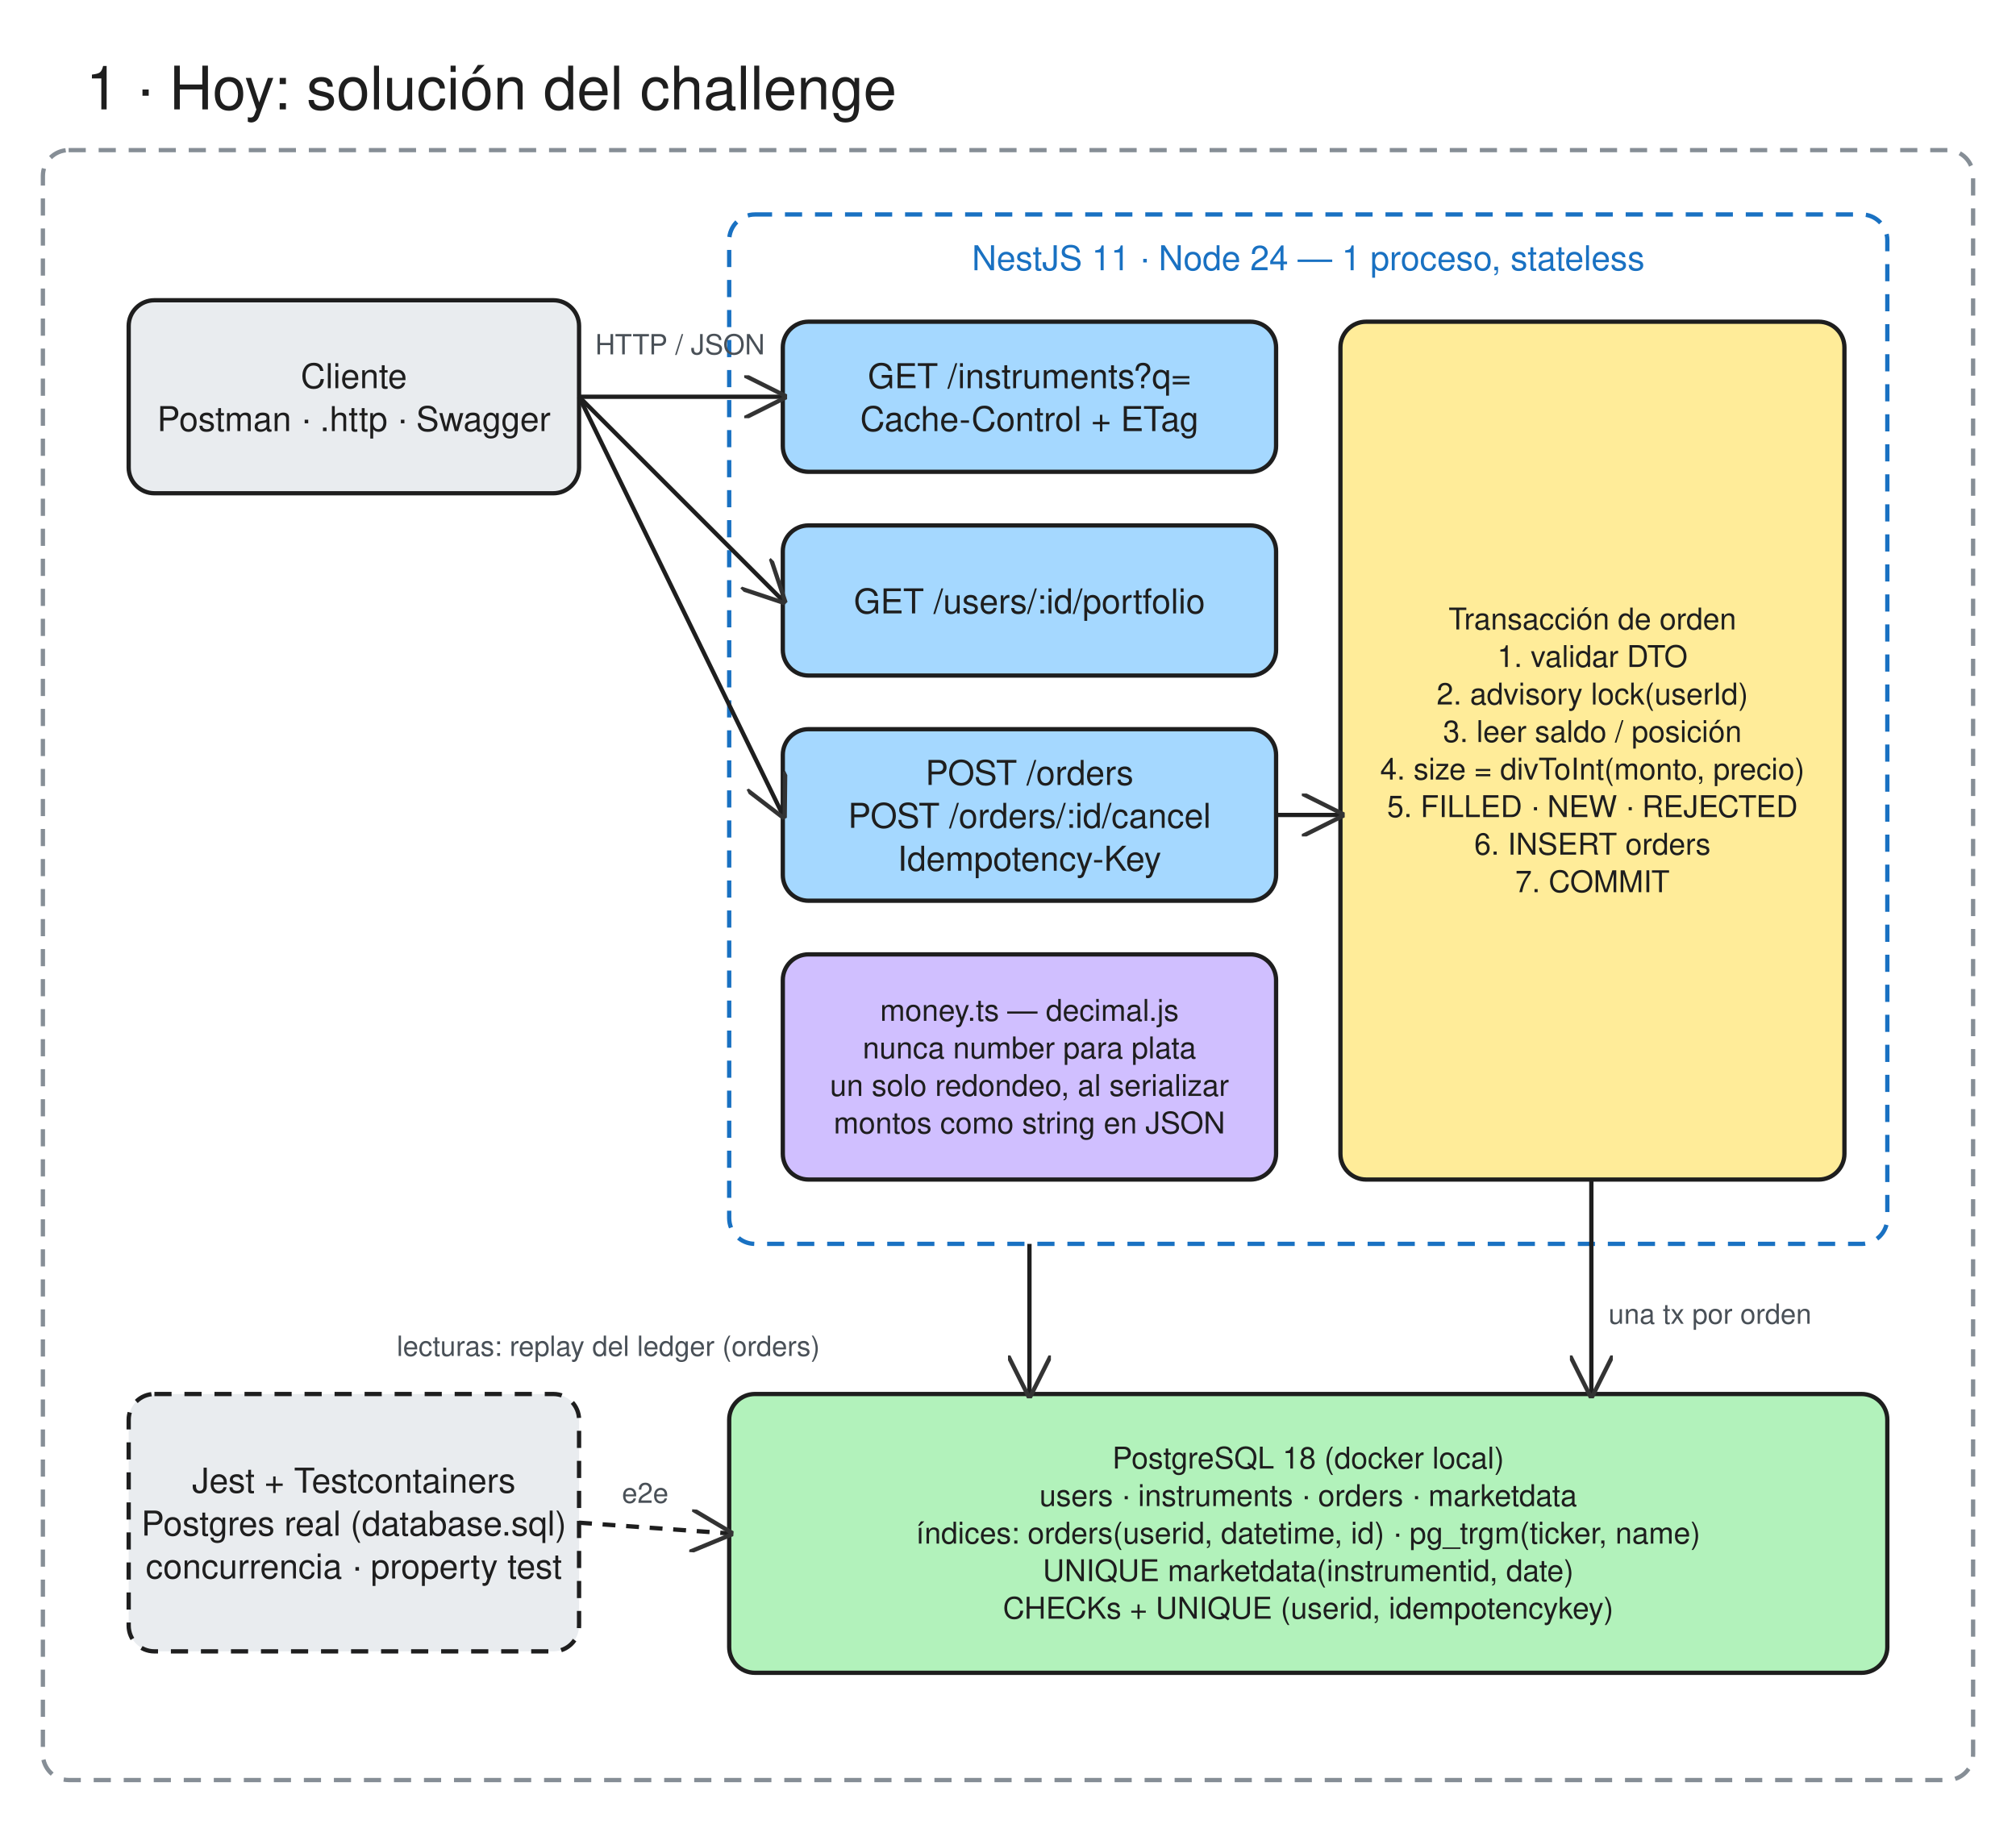
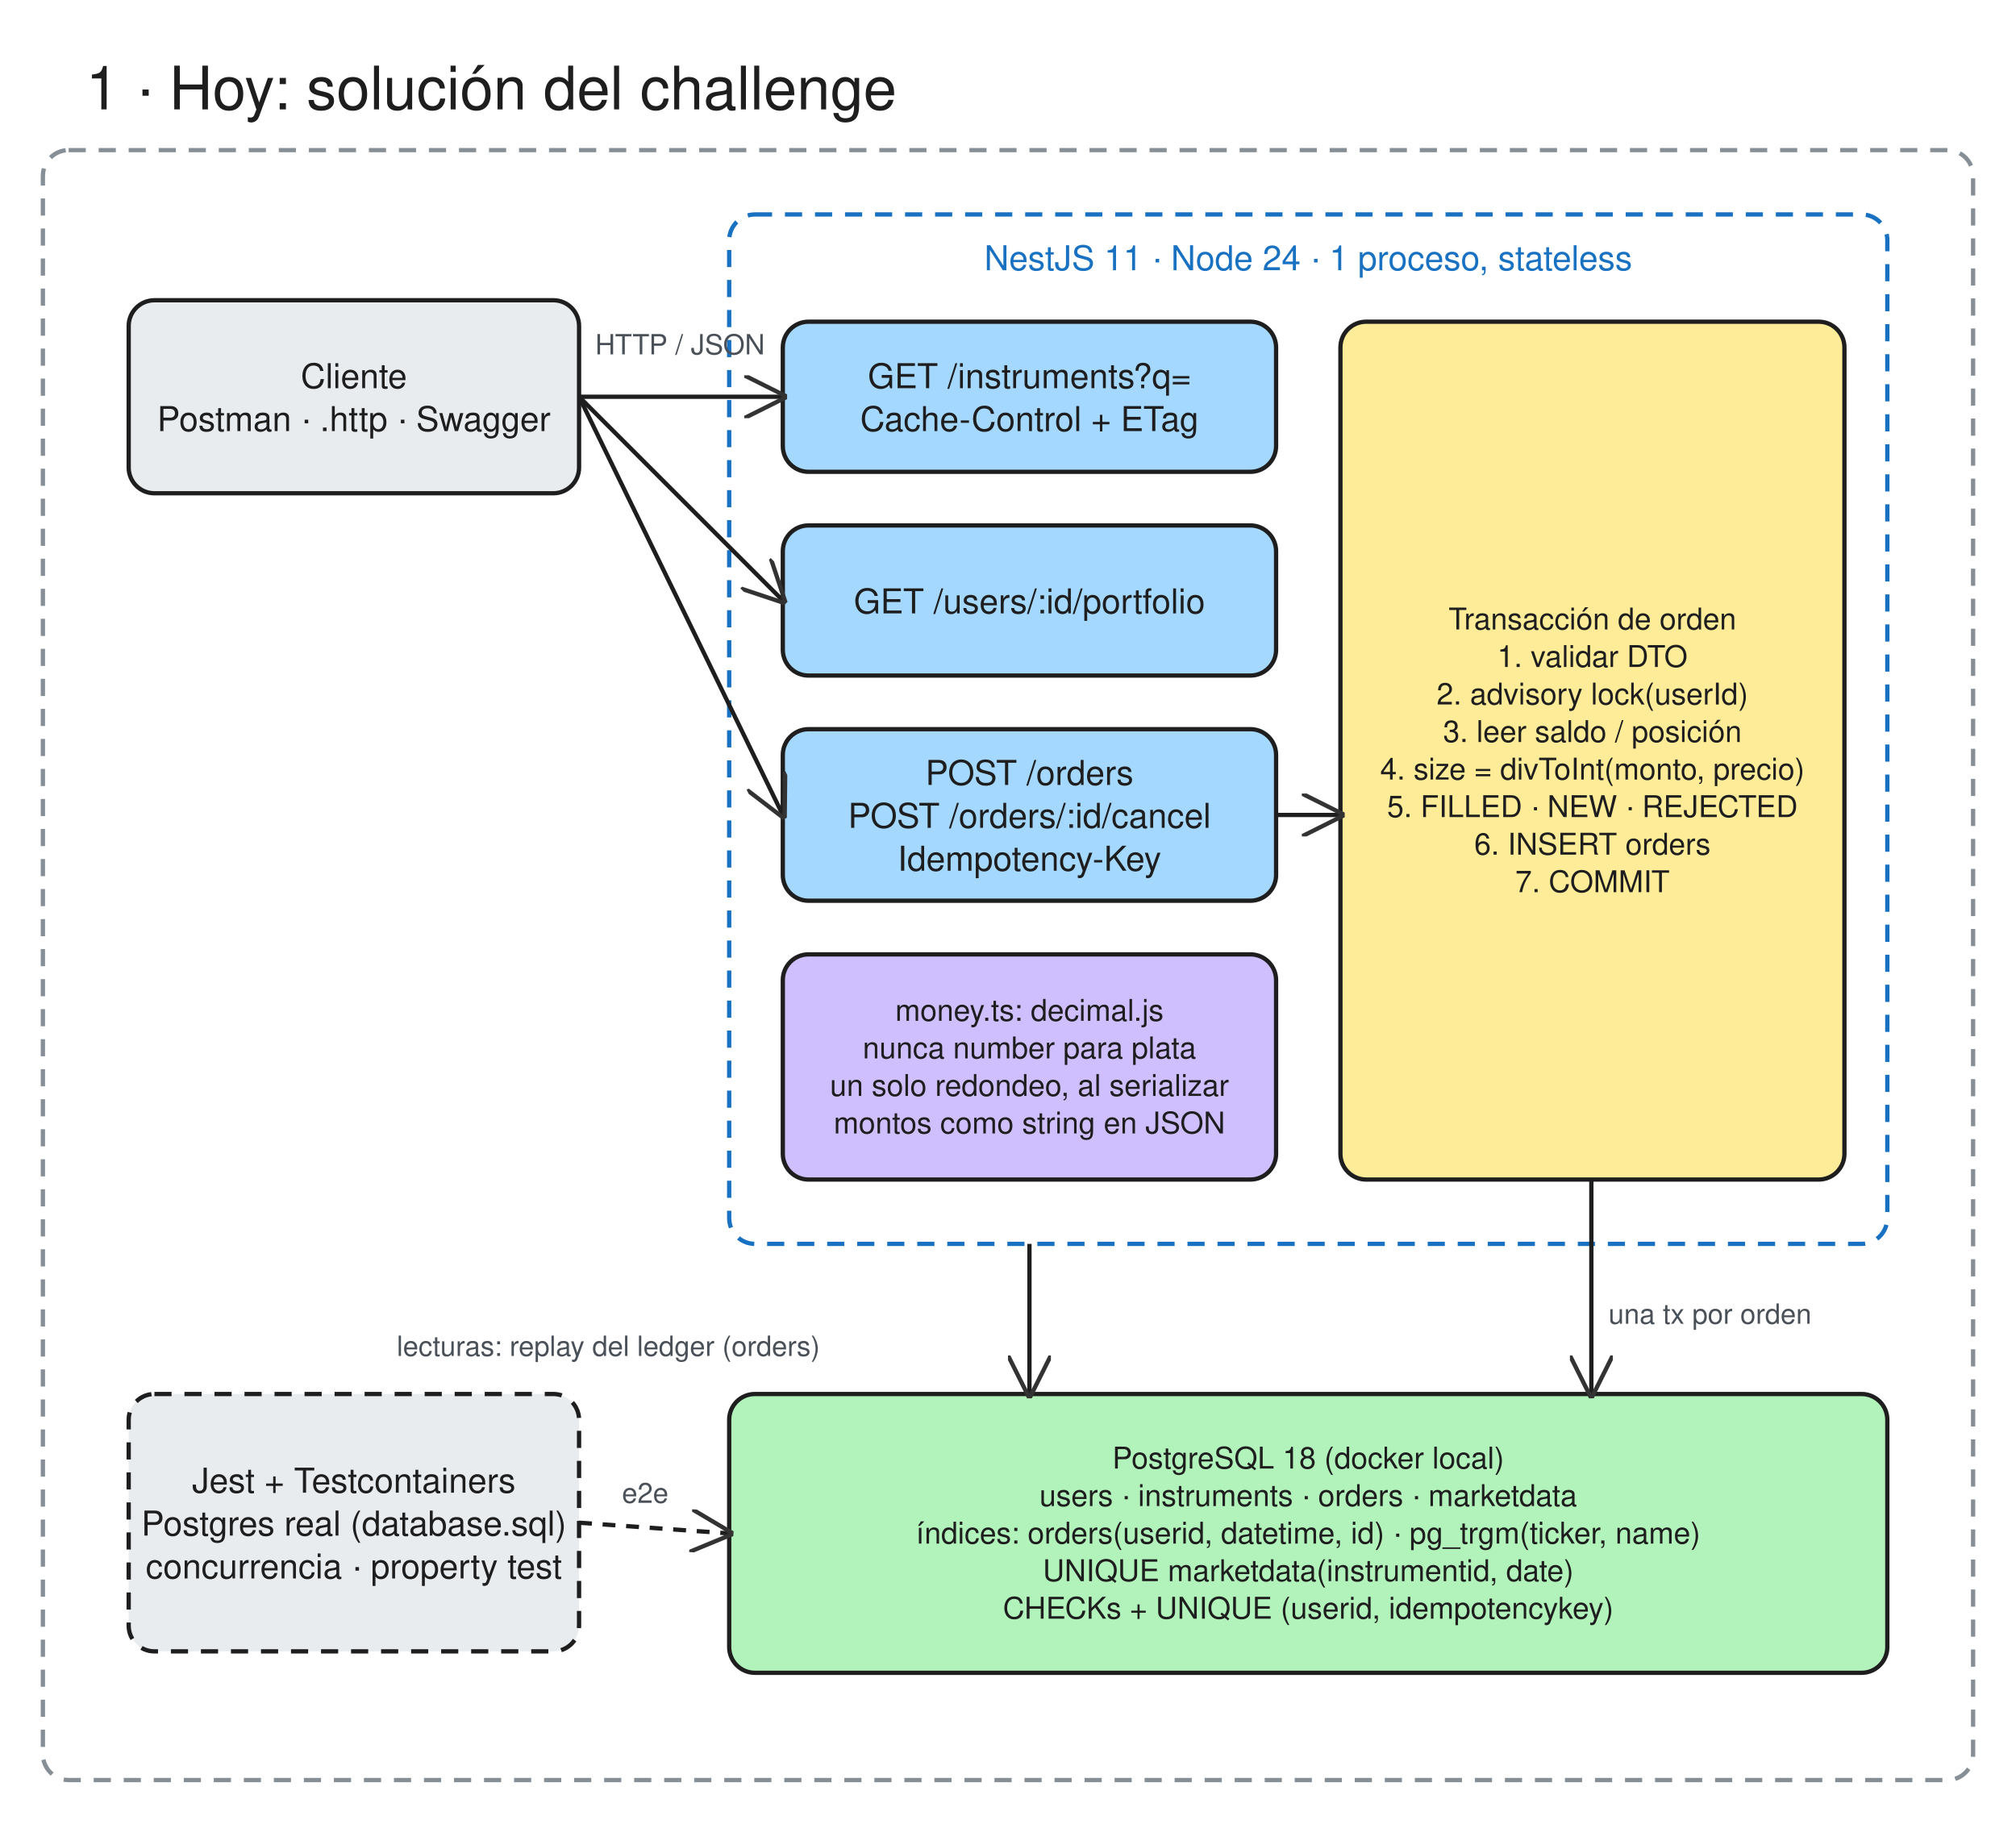
<svg xmlns="http://www.w3.org/2000/svg" width="940" height="860" viewBox="-20 0 940 860">
  <defs>
    <marker id="m" markerWidth="10" markerHeight="10" refX="9" refY="5" orient="auto">
      <path d="M0,0 L10,5 L0,10" fill="none" stroke="#333" />
    </marker>
  </defs>
  <rect x="-20" width="2240" height="1000" fill="#fff" />
  <text x="20" y="51" font-size="28" font-family="Helvetica" text-anchor="start" fill="#1e1e1e">1 · Hoy: solución del challenge</text>
  <rect x="0" y="70" width="900" height="760" rx="12" fill="none" stroke="#868e96" stroke-width="2" stroke-dasharray="8 6" />
  <rect x="40" y="140" width="210" height="90" rx="12" fill="#e9ecef" stroke="#1e1e1e" stroke-width="2" />
  <text x="145" y="181" font-size="16" font-family="Helvetica" text-anchor="middle" fill="#1e1e1e">Cliente</text>
  <text x="145" y="201" font-size="16" font-family="Helvetica" text-anchor="middle" fill="#1e1e1e">Postman · .http · Swagger</text>
  <rect x="40" y="650" width="210" height="120" rx="12" fill="#e9ecef" stroke="#1e1e1e" stroke-width="2" stroke-dasharray="8 6" />
  <text x="145" y="696" font-size="16" font-family="Helvetica" text-anchor="middle" fill="#1e1e1e">Jest + Testcontainers</text>
  <text x="145" y="716" font-size="16" font-family="Helvetica" text-anchor="middle" fill="#1e1e1e">Postgres real (database.sql)</text>
  <text x="145" y="736" font-size="16" font-family="Helvetica" text-anchor="middle" fill="#1e1e1e">concurrencia · property test</text>
  <rect x="320" y="100" width="540" height="480" rx="12" fill="none" stroke="#1971c2" stroke-width="2" stroke-dasharray="8 6" />
-   <text x="590" y="126" font-size="16" font-family="Helvetica" text-anchor="middle" fill="#1971c2">NestJS 11 · Node 24 — 1 proceso, stateless</text>
+   <text x="590" y="126" font-size="16" font-family="Helvetica" text-anchor="middle" fill="#1971c2">NestJS 11 · Node 24 · 1 proceso, stateless</text>
  <rect x="345" y="150" width="230" height="70" rx="12" fill="#a5d8ff" stroke="#1e1e1e" stroke-width="2" />
  <text x="460" y="181" font-size="16" font-family="Helvetica" text-anchor="middle" fill="#1e1e1e">GET /instruments?q=</text>
  <text x="460" y="201" font-size="16" font-family="Helvetica" text-anchor="middle" fill="#1e1e1e">Cache-Control + ETag</text>
  <rect x="345" y="245" width="230" height="70" rx="12" fill="#a5d8ff" stroke="#1e1e1e" stroke-width="2" />
  <text x="460" y="286" font-size="16" font-family="Helvetica" text-anchor="middle" fill="#1e1e1e">GET /users/:id/portfolio</text>
  <rect x="345" y="340" width="230" height="80" rx="12" fill="#a5d8ff" stroke="#1e1e1e" stroke-width="2" />
  <text x="460" y="366" font-size="16" font-family="Helvetica" text-anchor="middle" fill="#1e1e1e">POST /orders</text>
  <text x="460" y="386" font-size="16" font-family="Helvetica" text-anchor="middle" fill="#1e1e1e">POST /orders/:id/cancel</text>
  <text x="460" y="406" font-size="16" font-family="Helvetica" text-anchor="middle" fill="#1e1e1e">Idempotency-Key</text>
  <rect x="605" y="150" width="235" height="400" rx="12" fill="#ffec99" stroke="#1e1e1e" stroke-width="2" />
  <text x="722.5" y="293.5" font-size="14" font-family="Helvetica" text-anchor="middle" fill="#1e1e1e">Transacción de orden</text>
  <text x="722.5" y="311" font-size="14" font-family="Helvetica" text-anchor="middle" fill="#1e1e1e">1. validar DTO</text>
  <text x="722.5" y="328.5" font-size="14" font-family="Helvetica" text-anchor="middle" fill="#1e1e1e">2. advisory lock(userId)</text>
  <text x="722.5" y="346" font-size="14" font-family="Helvetica" text-anchor="middle" fill="#1e1e1e">3. leer saldo / posición</text>
  <text x="722.5" y="363.5" font-size="14" font-family="Helvetica" text-anchor="middle" fill="#1e1e1e">4. size = divToInt(monto, precio)</text>
  <text x="722.5" y="381" font-size="14" font-family="Helvetica" text-anchor="middle" fill="#1e1e1e">5. FILLED · NEW · REJECTED</text>
  <text x="722.5" y="398.5" font-size="14" font-family="Helvetica" text-anchor="middle" fill="#1e1e1e">6. INSERT orders</text>
  <text x="722.5" y="416" font-size="14" font-family="Helvetica" text-anchor="middle" fill="#1e1e1e">7. COMMIT</text>
  <rect x="345" y="445" width="230" height="105" rx="12" fill="#d0bfff" stroke="#1e1e1e" stroke-width="2" />
-   <text x="460" y="476" font-size="14" font-family="Helvetica" text-anchor="middle" fill="#1e1e1e">money.ts — decimal.js</text>
+   <text x="460" y="476" font-size="14" font-family="Helvetica" text-anchor="middle" fill="#1e1e1e">money.ts: decimal.js</text>
  <text x="460" y="493.5" font-size="14" font-family="Helvetica" text-anchor="middle" fill="#1e1e1e">nunca number para plata</text>
  <text x="460" y="511" font-size="14" font-family="Helvetica" text-anchor="middle" fill="#1e1e1e">un solo redondeo, al serializar</text>
  <text x="460" y="528.5" font-size="14" font-family="Helvetica" text-anchor="middle" fill="#1e1e1e">montos como string en JSON</text>
  <rect x="320" y="650" width="540" height="130" rx="12" fill="#b2f2bb" stroke="#1e1e1e" stroke-width="2" />
  <text x="590" y="684.75" font-size="14" font-family="Helvetica" text-anchor="middle" fill="#1e1e1e">PostgreSQL 18 (docker local)</text>
  <text x="590" y="702.25" font-size="14" font-family="Helvetica" text-anchor="middle" fill="#1e1e1e">users · instruments · orders · marketdata</text>
  <text x="590" y="719.75" font-size="14" font-family="Helvetica" text-anchor="middle" fill="#1e1e1e">índices: orders(userid, datetime, id) · pg_trgm(ticker, name)</text>
  <text x="590" y="737.25" font-size="14" font-family="Helvetica" text-anchor="middle" fill="#1e1e1e">UNIQUE marketdata(instrumentid, date)</text>
  <text x="590" y="754.75" font-size="14" font-family="Helvetica" text-anchor="middle" fill="#1e1e1e">CHECKs + UNIQUE (userid, idempotencykey)</text>
  <polyline points="250,185 345,185" fill="none" stroke="#1e1e1e" stroke-width="2" marker-end="url(#m)" />
  <text x="257.5" y="165.25" font-size="13" font-family="Helvetica" text-anchor="start" fill="#495057">HTTP / JSON</text>
  <polyline points="250,185 345,280" fill="none" stroke="#1e1e1e" stroke-width="2" marker-end="url(#m)" />
  <polyline points="250,185 345,380" fill="none" stroke="#1e1e1e" stroke-width="2" marker-end="url(#m)" />
  <polyline points="575,380 605,380" fill="none" stroke="#1e1e1e" stroke-width="2" marker-end="url(#m)" />
  <polyline points="722,550 722,650" fill="none" stroke="#1e1e1e" stroke-width="2" marker-end="url(#m)" />
  <text x="730" y="617.25" font-size="13" font-family="Helvetica" text-anchor="start" fill="#495057">una tx por orden</text>
  <polyline points="460,580 460,650" fill="none" stroke="#1e1e1e" stroke-width="2" marker-end="url(#m)" />
  <text x="165" y="632.25" font-size="13" font-family="Helvetica" text-anchor="start" fill="#495057">lecturas: replay del ledger (orders)</text>
  <polyline points="250,710 320,715" fill="none" stroke="#1e1e1e" stroke-width="2" marker-end="url(#m)" stroke-dasharray="6 5" />
  <text x="270" y="700.75" font-size="13" font-family="Helvetica" text-anchor="start" fill="#495057">e2e</text>
  <text x="1020" y="51" font-size="28" font-family="Helvetica" text-anchor="start" fill="#1e1e1e">2 · Producción: cómo escala</text>
  <rect x="1000" y="70" width="1180" height="900" rx="12" fill="none" stroke="#868e96" stroke-width="2" stroke-dasharray="8 6" />
  <rect x="1040" y="130" width="180" height="80" rx="12" fill="#e9ecef" stroke="#1e1e1e" stroke-width="2" />
  <text x="1130" y="166" font-size="16" font-family="Helvetica" text-anchor="middle" fill="#1e1e1e">Apps</text>
  <text x="1130" y="186" font-size="16" font-family="Helvetica" text-anchor="middle" fill="#1e1e1e">web · mobile</text>
  <rect x="1040" y="290" width="200" height="90" rx="12" fill="#e9ecef" stroke="#1e1e1e" stroke-width="2" />
  <text x="1140" y="321" font-size="16" font-family="Helvetica" text-anchor="middle" fill="#1e1e1e">CDN</text>
  <text x="1140" y="341" font-size="16" font-family="Helvetica" text-anchor="middle" fill="#1e1e1e">cachea GET /instruments</text>
  <text x="1140" y="361" font-size="16" font-family="Helvetica" text-anchor="middle" fill="#1e1e1e">(respeta Cache-Control)</text>
  <rect x="1310" y="130" width="230" height="80" rx="12" fill="#ffd8a8" stroke="#1e1e1e" stroke-width="2" />
  <text x="1425" y="166" font-size="16" font-family="Helvetica" text-anchor="middle" fill="#1e1e1e">API Gateway / LB</text>
  <text x="1425" y="186" font-size="16" font-family="Helvetica" text-anchor="middle" fill="#1e1e1e">auth · rate limit · TLS</text>
  <rect x="1620" y="120" width="260" height="130" rx="12" fill="#a5d8ff" stroke="#1e1e1e" stroke-width="2" />
  <rect x="1610" y="110" width="260" height="130" rx="12" fill="#a5d8ff" stroke="#1e1e1e" stroke-width="2" />
  <rect x="1600" y="100" width="260" height="130" rx="12" fill="#a5d8ff" stroke="#1e1e1e" stroke-width="2" />
  <text x="1730" y="151" font-size="16" font-family="Helvetica" text-anchor="middle" fill="#1e1e1e">NestJS API × N</text>
  <text x="1730" y="171" font-size="16" font-family="Helvetica" text-anchor="middle" fill="#1e1e1e">stateless → escala horizontal</text>
  <text x="1730" y="191" font-size="16" font-family="Helvetica" text-anchor="middle" fill="#1e1e1e">mismo código que hoy</text>
  <rect x="1600" y="330" width="260" height="90" rx="12" fill="#ffc9c9" stroke="#1e1e1e" stroke-width="2" />
-   <text x="1730" y="361" font-size="16" font-family="Helvetica" text-anchor="middle" fill="#1e1e1e">Redis — solo precios</text>
+   <text x="1730" y="361" font-size="16" font-family="Helvetica" text-anchor="middle" fill="#1e1e1e">Redis: solo precios</text>
  <text x="1730" y="381" font-size="16" font-family="Helvetica" text-anchor="middle" fill="#1e1e1e">write-through desde el feed</text>
  <text x="1730" y="401" font-size="16" font-family="Helvetica" text-anchor="middle" fill="#1e1e1e">(la API solo lee)</text>
  <rect x="1950" y="340" width="190" height="70" rx="12" fill="#e9ecef" stroke="#1e1e1e" stroke-width="2" />
  <text x="2045" y="381" font-size="16" font-family="Helvetica" text-anchor="middle" fill="#1e1e1e">Market data feed</text>
  <rect x="1600" y="520" width="260" height="110" rx="12" fill="#b2f2bb" stroke="#1e1e1e" stroke-width="2" />
  <text x="1730" y="561" font-size="16" font-family="Helvetica" text-anchor="middle" fill="#1e1e1e">Postgres primary</text>
  <text x="1730" y="581" font-size="16" font-family="Helvetica" text-anchor="middle" fill="#1e1e1e">orders · positions (proyección)</text>
-   <text x="1730" y="601" font-size="16" font-family="Helvetica" text-anchor="middle" fill="#1e1e1e">outbox — en la misma tx</text>
+   <text x="1730" y="601" font-size="16" font-family="Helvetica" text-anchor="middle" fill="#1e1e1e">outbox en la misma tx</text>
  <rect x="1310" y="530" width="230" height="90" rx="12" fill="#b2f2bb" stroke="#1e1e1e" stroke-width="2" />
  <text x="1425" y="571" font-size="16" font-family="Helvetica" text-anchor="middle" fill="#1e1e1e">Read replica</text>
  <text x="1425" y="591" font-size="16" font-family="Helvetica" text-anchor="middle" fill="#1e1e1e">búsqueda · historial</text>
  <rect x="1950" y="535" width="190" height="80" rx="12" fill="#ffec99" stroke="#1e1e1e" stroke-width="2" />
  <text x="2045" y="581" font-size="16" font-family="Helvetica" text-anchor="middle" fill="#1e1e1e">Outbox relay</text>
  <rect x="1950" y="720" width="190" height="80" rx="12" fill="#e9ecef" stroke="#1e1e1e" stroke-width="2" />
  <text x="2045" y="756" font-size="16" font-family="Helvetica" text-anchor="middle" fill="#1e1e1e">Mercado</text>
  <text x="2045" y="776" font-size="16" font-family="Helvetica" text-anchor="middle" fill="#1e1e1e">matching de LIMIT → fills</text>
  <rect x="1600" y="710" width="260" height="100" rx="12" fill="#ffec99" stroke="#1e1e1e" stroke-width="2" />
  <text x="1730" y="746" font-size="16" font-family="Helvetica" text-anchor="middle" fill="#1e1e1e">Fills consumer</text>
  <text x="1730" y="766" font-size="16" font-family="Helvetica" text-anchor="middle" fill="#1e1e1e">NEW → FILLED</text>
  <text x="1730" y="786" font-size="16" font-family="Helvetica" text-anchor="middle" fill="#1e1e1e">actualiza positions</text>
  <polyline points="1220,170 1310,170" fill="none" stroke="#1e1e1e" stroke-width="2" marker-end="url(#m)" />
  <polyline points="1130,210 1140,290" fill="none" stroke="#1e1e1e" stroke-width="2" marker-end="url(#m)" stroke-dasharray="6 5" />
  <text x="1141" y="240.25" font-size="13" font-family="Helvetica" text-anchor="start" fill="#495057">búsqueda</text>
  <polyline points="1240,335 1425,210" fill="none" stroke="#1e1e1e" stroke-width="2" marker-end="url(#m)" stroke-dasharray="6 5" />
  <text x="1352.5" y="262.75" font-size="13" font-family="Helvetica" text-anchor="start" fill="#495057">cache miss</text>
  <polyline points="1540,170 1600,165" fill="none" stroke="#1e1e1e" stroke-width="2" marker-end="url(#m)" />
  <polyline points="1730,230 1730,330" fill="none" stroke="#1e1e1e" stroke-width="2" marker-end="url(#m)" />
  <text x="1740" y="270.25" font-size="13" font-family="Helvetica" text-anchor="start" fill="#495057">precio para MARKET</text>
  <polyline points="1950,375 1860,375" fill="none" stroke="#1e1e1e" stroke-width="2" marker-end="url(#m)" />
  <text x="1919" y="347.25" font-size="13" font-family="Helvetica" text-anchor="start" fill="#495057">push</text>
  <polyline points="1600,575 1540,575" fill="none" stroke="#1e1e1e" stroke-width="2" marker-end="url(#m)" stroke-dasharray="6 5" />
  <text x="1530" y="563.25" font-size="13" font-family="Helvetica" text-anchor="start" fill="#495057">replicación</text>
  <polyline points="1640,230 1425,530" fill="none" stroke="#1e1e1e" stroke-width="2" marker-end="url(#m)" />
  <text x="1452.5" y="370.25" font-size="13" font-family="Helvetica" text-anchor="start" fill="#495057">lecturas</text>
  <polyline points="1860,575 1950,575" fill="none" stroke="#1e1e1e" stroke-width="2" marker-end="url(#m)" />
  <text x="1875" y="563.25" font-size="13" font-family="Helvetica" text-anchor="start" fill="#495057">eventos</text>
  <polyline points="2045,615 2045,720" fill="none" stroke="#1e1e1e" stroke-width="2" marker-end="url(#m)" />
  <text x="2055" y="657.75" font-size="13" font-family="Helvetica" text-anchor="start" fill="#495057">órdenes</text>
  <polyline points="1950,760 1860,760" fill="none" stroke="#1e1e1e" stroke-width="2" marker-end="url(#m)" />
  <text x="1885" y="748.25" font-size="13" font-family="Helvetica" text-anchor="start" fill="#495057">fills</text>
  <polyline points="1730,710 1730,630" fill="none" stroke="#1e1e1e" stroke-width="2" marker-end="url(#m)" />
  <polyline points="1860,200 1910,200 1910,620 1860,620" fill="none" stroke="#2f9e44" stroke-width="2" marker-end="url(#m)" />
  <text x="1918" y="442.25" font-size="13" font-family="Helvetica" text-anchor="start" fill="#2f9e44">órdenes + saldo</text>
  <text x="1918" y="458.5" font-size="13" font-family="Helvetica" text-anchor="start" fill="#2f9e44">(tx + lock,</text>
  <text x="1918" y="474.75" font-size="13" font-family="Helvetica" text-anchor="start" fill="#2f9e44">siempre primary)</text>
  <rect x="1040" y="850" width="640" height="90" rx="12" fill="#ffc9c9" stroke="#e03131" stroke-width="2" />
  <text x="1360" y="881.625" font-size="15" font-family="Helvetica" text-anchor="middle" fill="#1e1e1e">Regla: saldos y posiciones NUNCA se cachean.</text>
  <text x="1360" y="900.375" font-size="15" font-family="Helvetica" text-anchor="middle" fill="#1e1e1e">Se leen del primary dentro de la tx de la orden + advisory lock.</text>
  <text x="1360" y="919.125" font-size="15" font-family="Helvetica" text-anchor="middle" fill="#1e1e1e">Un valor viejo en ese camino = doble gasto.</text>
</svg>
